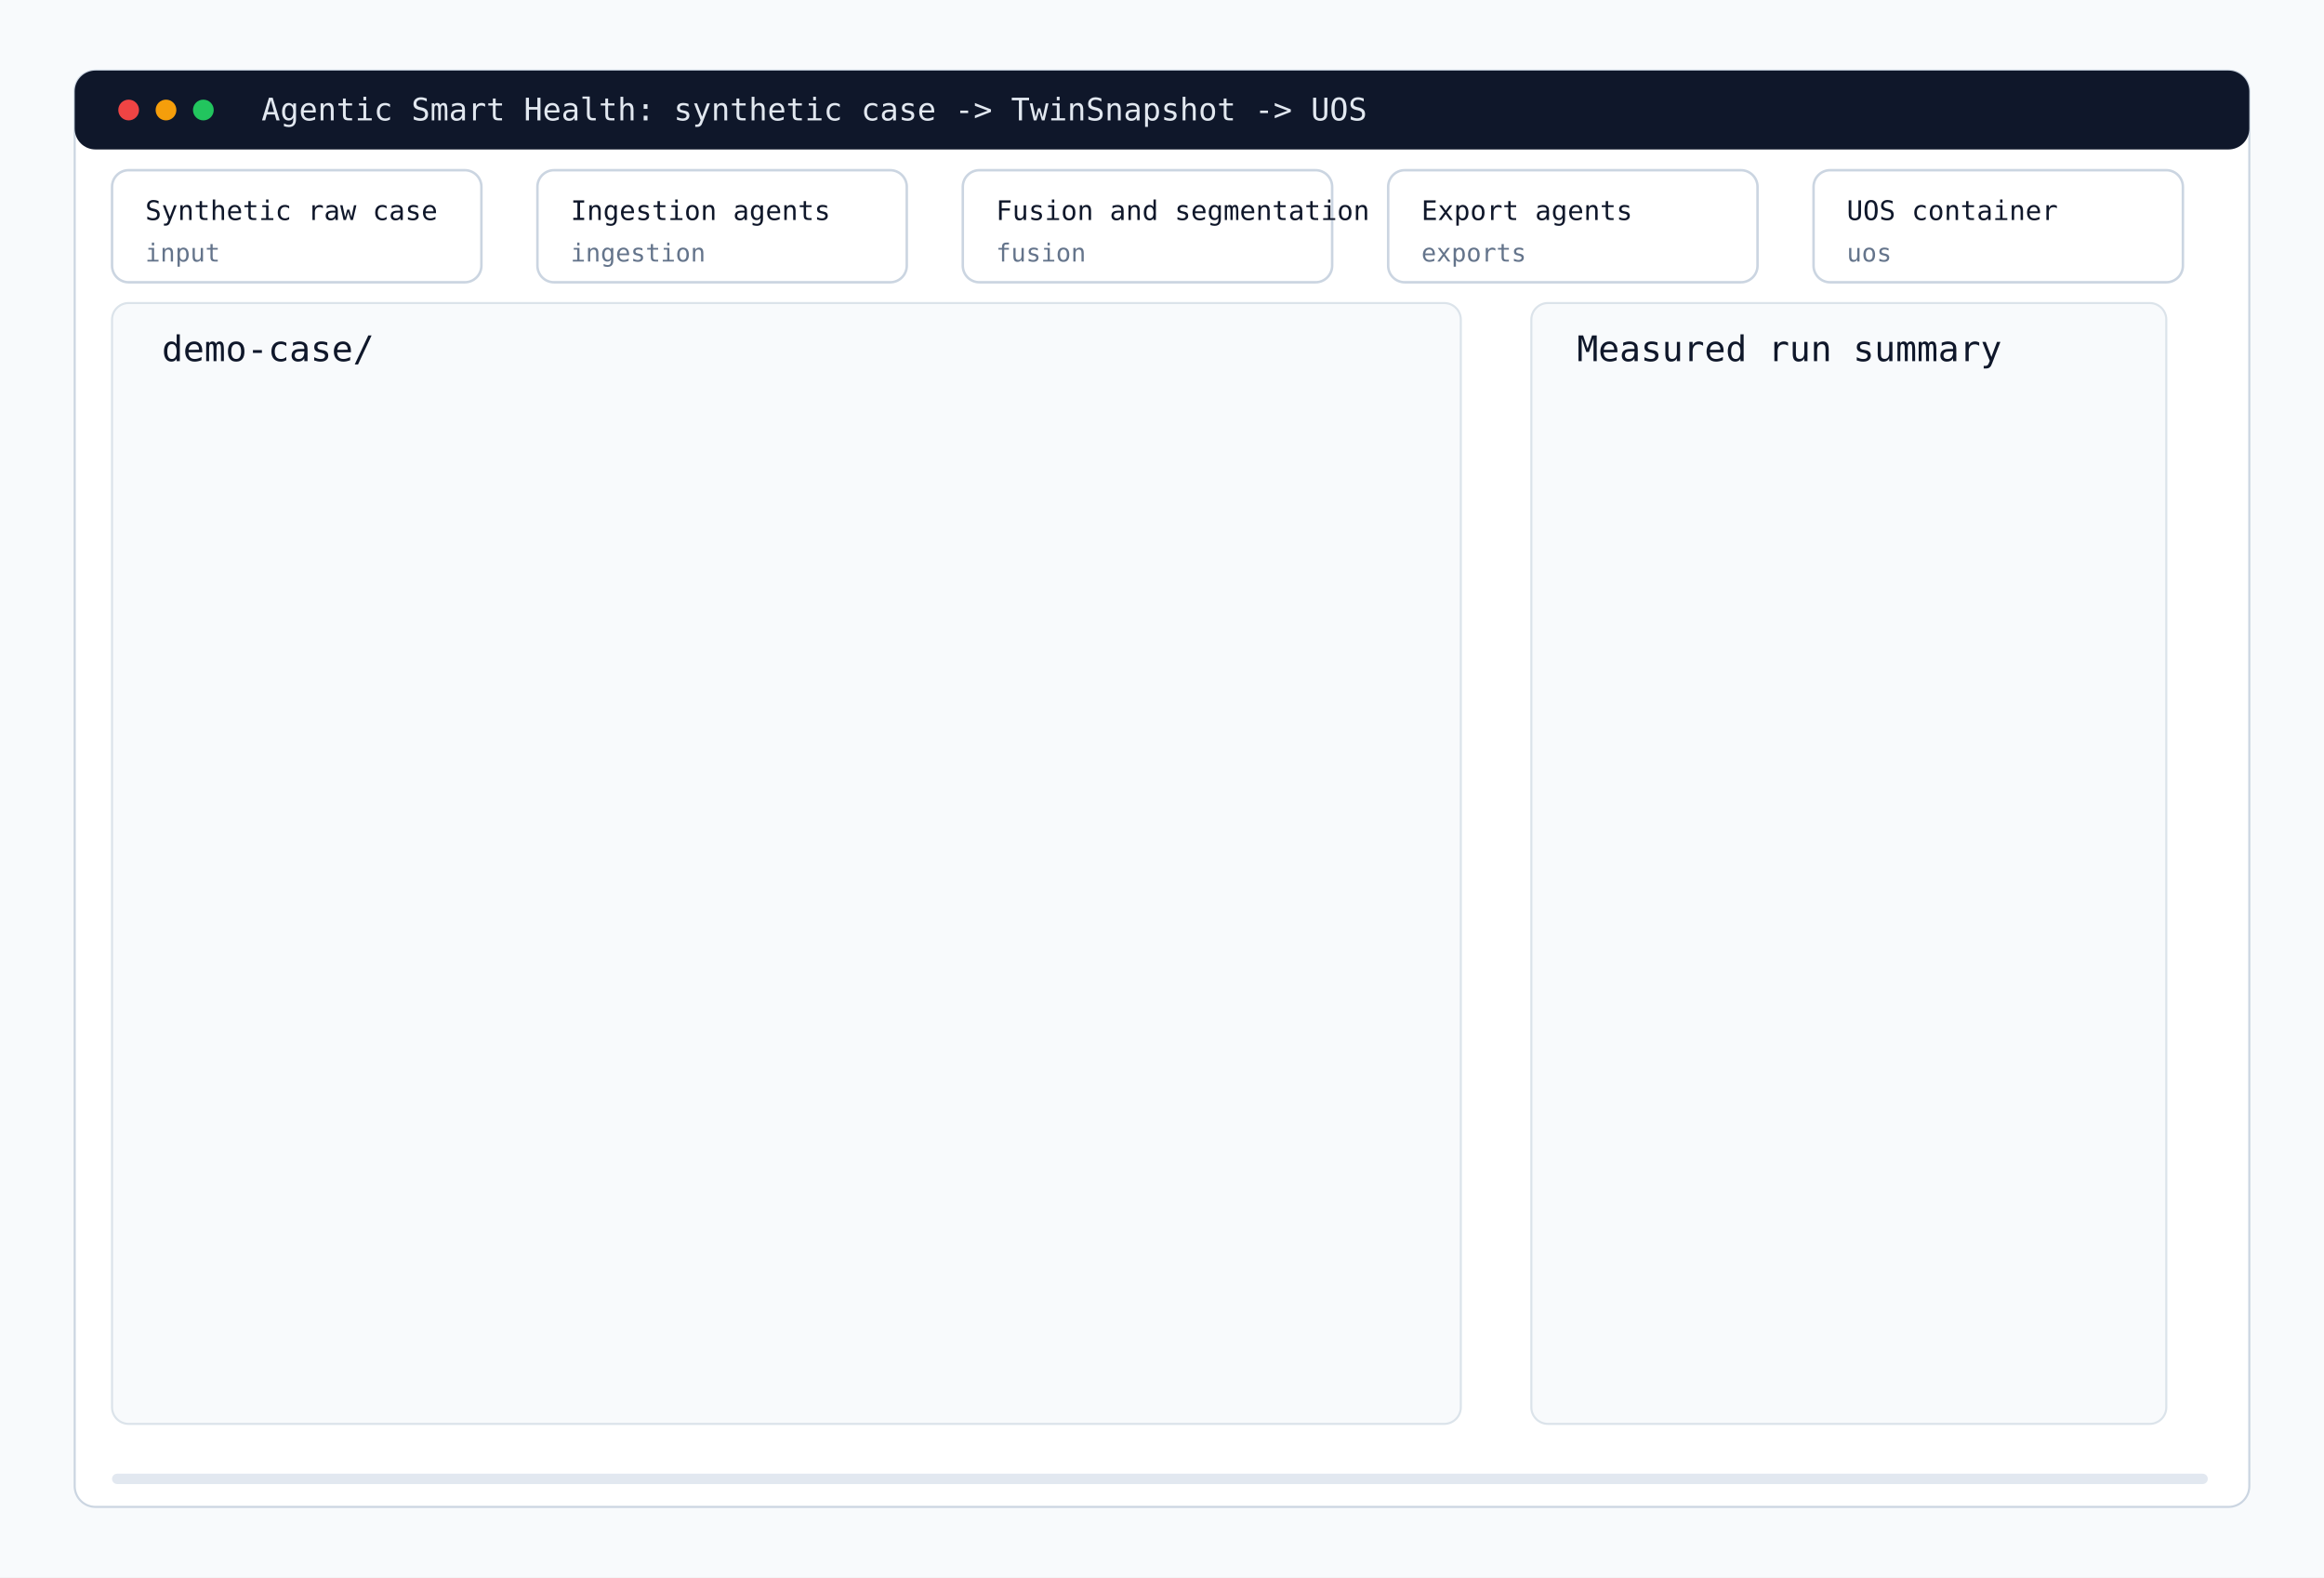
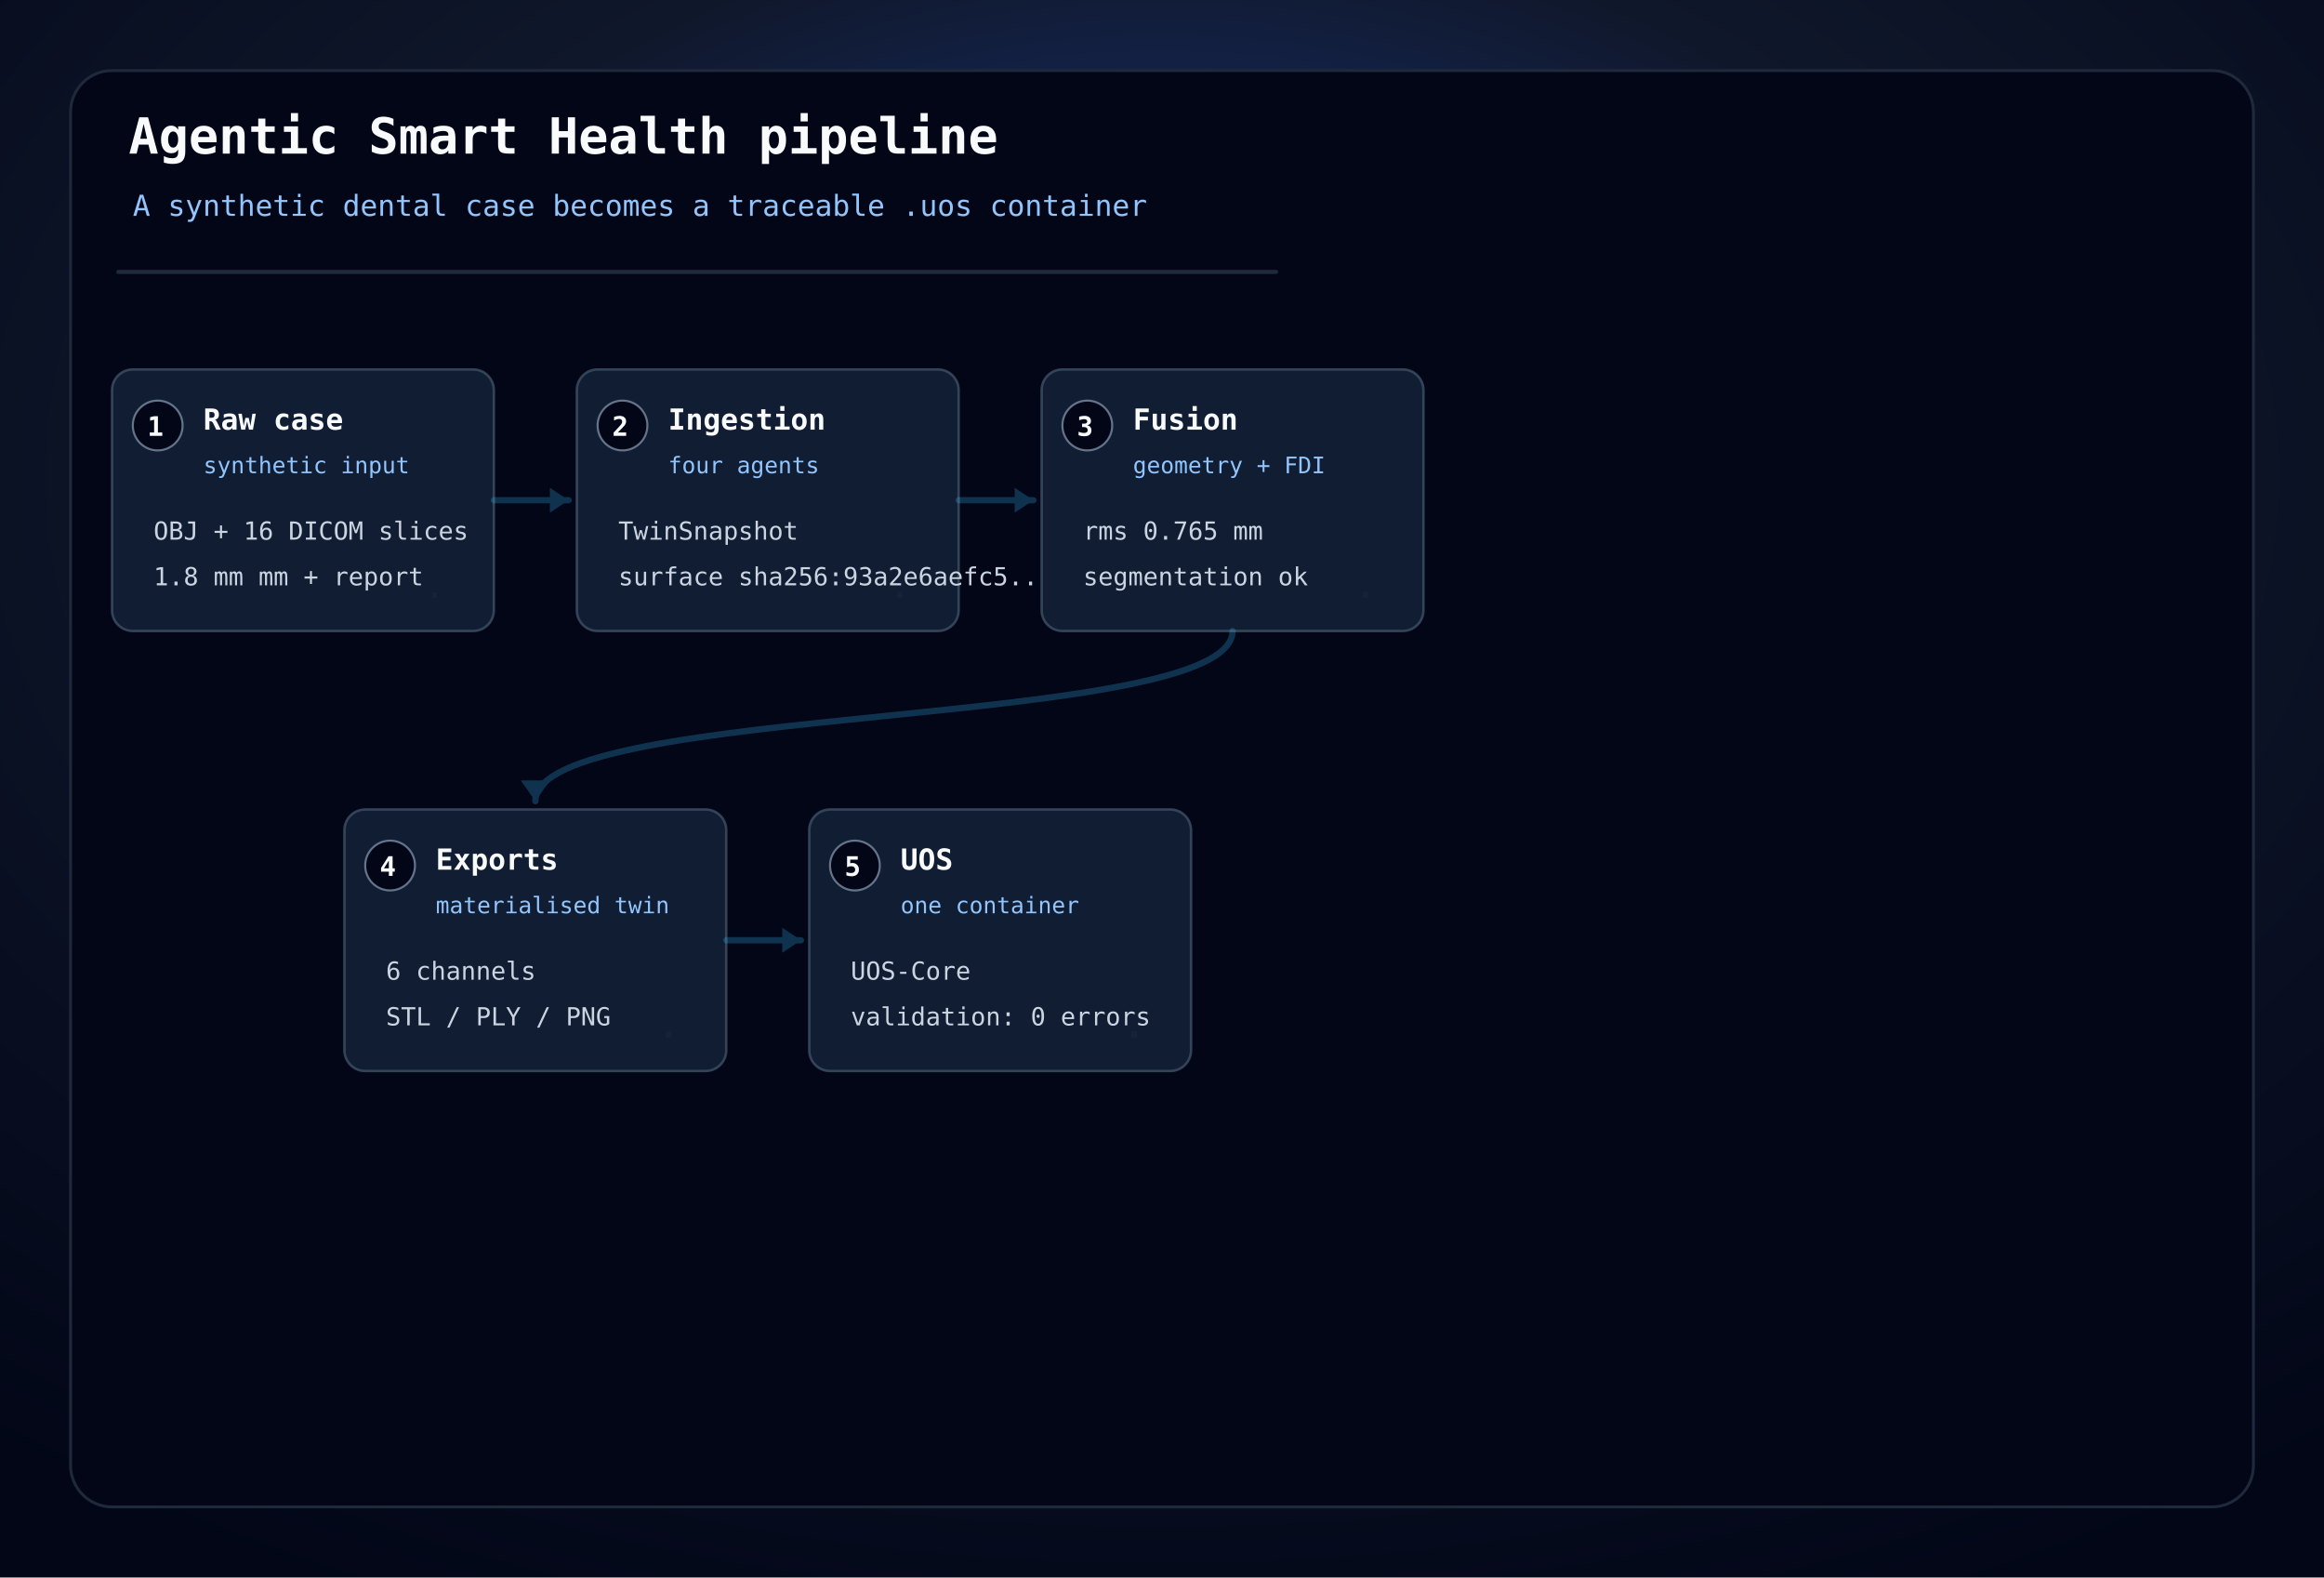
<svg xmlns="http://www.w3.org/2000/svg" viewBox="0 0 1120 760" role="img" aria-labelledby="title desc">
-   <rect width="1120" height="760" fill="#f8fafc" />
-   <rect x="36" y="34" width="1048" height="692" rx="10" fill="#ffffff" stroke="#cbd5e1" />
-   <rect x="36" y="34" width="1048" height="38" rx="10" fill="#0f172a" />
-   <circle cx="62" cy="53" r="5" fill="#ef4444" />
-   <circle cx="80" cy="53" r="5" fill="#f59e0b" />
-   <circle cx="98" cy="53" r="5" fill="#22c55e" />
-   <text x="126" y="58" font-family="ui-monospace, SFMono-Regular, Menlo, Consolas, monospace" font-size="15" fill="#e2e8f0">Agentic Smart Health: synthetic case -&gt; TwinSnapshot -&gt; UOS</text>
-   <rect x="54" y="146" width="650" height="540" rx="8" fill="#f8fafc" stroke="#dbe3ea" />
-   <rect x="738" y="146" width="306" height="540" rx="8" fill="#f8fafc" stroke="#dbe3ea" />
-   <text x="78" y="174" font-family="ui-monospace, SFMono-Regular, Menlo, Consolas, monospace" font-size="17" fill="#0f172a">demo-case/</text>
-   <text x="760" y="174" font-family="ui-monospace, SFMono-Regular, Menlo, Consolas, monospace" font-size="17" fill="#0f172a">Measured run summary</text>
-   <rect x="54" y="710" width="1010" height="5" rx="2.5" fill="#e2e8f0" />
-   <rect x="54" y="710" width="0" height="5" rx="2.5" fill="#2563eb">
-     <animate attributeName="width" from="0" to="1010" dur="18s" repeatCount="indefinite" />
+   <defs>
+     <radialGradient id="bg" cx="50%" cy="30%" r="80%">
+       <stop offset="0%" stop-color="#1e3a8a" />
+       <stop offset="45%" stop-color="#0f172a" />
+       <stop offset="100%" stop-color="#020617" />
+     </radialGradient>
+   </defs>
+   <rect width="1120" height="760" fill="url(#bg)" />
+   <rect x="34" y="34" width="1052" height="692" rx="20" fill="#020617" stroke="#1e293b" stroke-width="1.4" />
+   <text x="62" y="74" font-family="ui-monospace, SFMono-Regular, Menlo, Consolas, monospace" font-size="24" font-weight="800" fill="#f8fafc">Agentic Smart Health pipeline</text>
+   <text x="64" y="104" font-family="ui-monospace, SFMono-Regular, Menlo, Consolas, monospace" font-size="14" font-weight="500" fill="#93c5fd">A synthetic dental case becomes a traceable .uos container</text>
+   <rect x="56" y="130" width="560" height="2" rx="1" fill="#1e293b" />
+   <rect x="56" y="130" width="0" height="2" rx="1" fill="#38bdf8">
+     <animate attributeName="width" from="0" to="980" dur="20s" repeatCount="indefinite" />
  </rect>
  <g>
-     <rect x="54" y="82" width="178" height="54" rx="8" fill="#ffffff" stroke="#cbd5e1" stroke-width="1.2" />
-     <rect x="54" y="82" width="178" height="54" rx="8" fill="#dbeafe" opacity="0">
-       <animate attributeName="opacity" values="0;0.95;0" begin="0.0s" dur="3.2s" repeatCount="indefinite" />
+     <rect x="54" y="178" width="184" height="126" rx="10" fill="#0f172a" stroke="#334155" stroke-width="1.2" />
+     <rect x="54" y="178" width="184" height="126" rx="10" fill="#38bdf8" opacity="0.04">
+       <animate attributeName="opacity" values="0.04;0.04;0.82;0.82;0.04;0.04" keyTimes="0;0.005;0.022;0.13;0.95;1" dur="20s" repeatCount="indefinite" />
    </rect>
-     <text x="70" y="106" font-family="ui-monospace, SFMono-Regular, Menlo, Consolas, monospace" font-size="13" fill="#0f172a">Synthetic raw case</text>
-     <text x="70" y="126" font-family="ui-monospace, SFMono-Regular, Menlo, Consolas, monospace" font-size="12" fill="#64748b">input</text>
+     <circle cx="76" cy="205" r="12" fill="#020617" stroke="#64748b" />
+     <text x="71" y="210" font-family="ui-monospace, SFMono-Regular, Menlo, Consolas, monospace" font-size="13" font-weight="700" fill="#f8fafc">1</text>
+     <text x="98" y="207" font-family="ui-monospace, SFMono-Regular, Menlo, Consolas, monospace" font-size="14" font-weight="700" fill="#f8fafc">Raw case</text>
+     <text x="98" y="228" font-family="ui-monospace, SFMono-Regular, Menlo, Consolas, monospace" font-size="11" font-weight="500" fill="#93c5fd">synthetic input</text>
+     <text x="74" y="260" font-family="ui-monospace, SFMono-Regular, Menlo, Consolas, monospace" font-size="12" font-weight="500" fill="#cbd5e1">OBJ + 16 DICOM slices</text>
+     <text x="74" y="282" font-family="ui-monospace, SFMono-Regular, Menlo, Consolas, monospace" font-size="12" font-weight="500" fill="#cbd5e1">1.8 mm mm + report</text>
+     <circle cx="214" cy="205" r="4" fill="#22c55e" opacity="0">
+       <animate attributeName="opacity" values="0;0;1;1;0" begin="0.4s" dur="2.0s" repeatCount="indefinite" />
+     </circle>
+     <text x="204" y="288" font-family="ui-monospace, SFMono-Regular, Menlo,       Consolas, monospace" font-size="18" fill="#1e293b" opacity="0.42">.</text>
  </g>
  <g>
-     <rect x="259" y="82" width="178" height="54" rx="8" fill="#ffffff" stroke="#cbd5e1" stroke-width="1.2" />
-     <rect x="259" y="82" width="178" height="54" rx="8" fill="#dbeafe" opacity="0">
-       <animate attributeName="opacity" values="0;0.95;0" begin="3.2s" dur="3.2s" repeatCount="indefinite" />
+     <rect x="278" y="178" width="184" height="126" rx="10" fill="#0f172a" stroke="#334155" stroke-width="1.2" />
+     <rect x="278" y="178" width="184" height="126" rx="10" fill="#38bdf8" opacity="0.04">
+       <animate attributeName="opacity" values="0.04;0.04;0.82;0.82;0.04;0.04" keyTimes="0;0.18;0.198;0.305;0.95;1" dur="20s" repeatCount="indefinite" />
    </rect>
-     <text x="275" y="106" font-family="ui-monospace, SFMono-Regular, Menlo, Consolas, monospace" font-size="13" fill="#0f172a">Ingestion agents</text>
-     <text x="275" y="126" font-family="ui-monospace, SFMono-Regular, Menlo, Consolas, monospace" font-size="12" fill="#64748b">ingestion</text>
+     <circle cx="300" cy="205" r="12" fill="#020617" stroke="#64748b" />
+     <text x="295" y="210" font-family="ui-monospace, SFMono-Regular, Menlo, Consolas, monospace" font-size="13" font-weight="700" fill="#f8fafc">2</text>
+     <text x="322" y="207" font-family="ui-monospace, SFMono-Regular, Menlo, Consolas, monospace" font-size="14" font-weight="700" fill="#f8fafc">Ingestion</text>
+     <text x="322" y="228" font-family="ui-monospace, SFMono-Regular, Menlo, Consolas, monospace" font-size="11" font-weight="500" fill="#93c5fd">four agents</text>
+     <text x="298" y="260" font-family="ui-monospace, SFMono-Regular, Menlo, Consolas, monospace" font-size="12" font-weight="500" fill="#cbd5e1">TwinSnapshot</text>
+     <text x="298" y="282" font-family="ui-monospace, SFMono-Regular, Menlo, Consolas, monospace" font-size="12" font-weight="500" fill="#cbd5e1">surface sha256:93a2e6aefc5...</text>
+     <circle cx="438" cy="205" r="4" fill="#22c55e" opacity="0">
+       <animate attributeName="opacity" values="0;0;1;1;0" begin="3.9s" dur="2.0s" repeatCount="indefinite" />
+     </circle>
+     <text x="428" y="288" font-family="ui-monospace, SFMono-Regular, Menlo,       Consolas, monospace" font-size="19" fill="#1e293b" opacity="0.42">.</text>
  </g>
  <g>
-     <rect x="464" y="82" width="178" height="54" rx="8" fill="#ffffff" stroke="#cbd5e1" stroke-width="1.2" />
-     <rect x="464" y="82" width="178" height="54" rx="8" fill="#dbeafe" opacity="0">
-       <animate attributeName="opacity" values="0;0.95;0" begin="6.4s" dur="3.2s" repeatCount="indefinite" />
+     <rect x="502" y="178" width="184" height="126" rx="10" fill="#0f172a" stroke="#334155" stroke-width="1.2" />
+     <rect x="502" y="178" width="184" height="126" rx="10" fill="#38bdf8" opacity="0.04">
+       <animate attributeName="opacity" values="0.04;0.04;0.82;0.82;0.04;0.04" keyTimes="0;0.355;0.372;0.48;0.95;1" dur="20s" repeatCount="indefinite" />
    </rect>
-     <text x="480" y="106" font-family="ui-monospace, SFMono-Regular, Menlo, Consolas, monospace" font-size="13" fill="#0f172a">Fusion and segmentation</text>
-     <text x="480" y="126" font-family="ui-monospace, SFMono-Regular, Menlo, Consolas, monospace" font-size="12" fill="#64748b">fusion</text>
+     <circle cx="524" cy="205" r="12" fill="#020617" stroke="#64748b" />
+     <text x="519" y="210" font-family="ui-monospace, SFMono-Regular, Menlo, Consolas, monospace" font-size="13" font-weight="700" fill="#f8fafc">3</text>
+     <text x="546" y="207" font-family="ui-monospace, SFMono-Regular, Menlo, Consolas, monospace" font-size="14" font-weight="700" fill="#f8fafc">Fusion</text>
+     <text x="546" y="228" font-family="ui-monospace, SFMono-Regular, Menlo, Consolas, monospace" font-size="11" font-weight="500" fill="#93c5fd">geometry + FDI</text>
+     <text x="522" y="260" font-family="ui-monospace, SFMono-Regular, Menlo, Consolas, monospace" font-size="12" font-weight="500" fill="#cbd5e1">rms 0.765 mm</text>
+     <text x="522" y="282" font-family="ui-monospace, SFMono-Regular, Menlo, Consolas, monospace" font-size="12" font-weight="500" fill="#cbd5e1">segmentation ok</text>
+     <circle cx="662" cy="205" r="4" fill="#22c55e" opacity="0">
+       <animate attributeName="opacity" values="0;0;1;1;0" begin="7.4s" dur="2.0s" repeatCount="indefinite" />
+     </circle>
+     <text x="652" y="288" font-family="ui-monospace, SFMono-Regular, Menlo,       Consolas, monospace" font-size="20" fill="#1e293b" opacity="0.42">.</text>
  </g>
  <g>
-     <rect x="669" y="82" width="178" height="54" rx="8" fill="#ffffff" stroke="#cbd5e1" stroke-width="1.2" />
-     <rect x="669" y="82" width="178" height="54" rx="8" fill="#dbeafe" opacity="0">
-       <animate attributeName="opacity" values="0;0.95;0" begin="9.6s" dur="3.2s" repeatCount="indefinite" />
+     <rect x="166" y="390" width="184" height="126" rx="10" fill="#0f172a" stroke="#334155" stroke-width="1.2" />
+     <rect x="166" y="390" width="184" height="126" rx="10" fill="#38bdf8" opacity="0.04">
+       <animate attributeName="opacity" values="0.04;0.04;0.82;0.82;0.04;0.04" keyTimes="0;0.53;0.547;0.655;0.95;1" dur="20s" repeatCount="indefinite" />
    </rect>
-     <text x="685" y="106" font-family="ui-monospace, SFMono-Regular, Menlo, Consolas, monospace" font-size="13" fill="#0f172a">Export agents</text>
-     <text x="685" y="126" font-family="ui-monospace, SFMono-Regular, Menlo, Consolas, monospace" font-size="12" fill="#64748b">exports</text>
+     <circle cx="188" cy="417" r="12" fill="#020617" stroke="#64748b" />
+     <text x="183" y="422" font-family="ui-monospace, SFMono-Regular, Menlo, Consolas, monospace" font-size="13" font-weight="700" fill="#f8fafc">4</text>
+     <text x="210" y="419" font-family="ui-monospace, SFMono-Regular, Menlo, Consolas, monospace" font-size="14" font-weight="700" fill="#f8fafc">Exports</text>
+     <text x="210" y="440" font-family="ui-monospace, SFMono-Regular, Menlo, Consolas, monospace" font-size="11" font-weight="500" fill="#93c5fd">materialised twin</text>
+     <text x="186" y="472" font-family="ui-monospace, SFMono-Regular, Menlo, Consolas, monospace" font-size="12" font-weight="500" fill="#cbd5e1">6 channels</text>
+     <text x="186" y="494" font-family="ui-monospace, SFMono-Regular, Menlo, Consolas, monospace" font-size="12" font-weight="500" fill="#cbd5e1">STL / PLY / PNG</text>
+     <circle cx="326" cy="417" r="4" fill="#22c55e" opacity="0">
+       <animate attributeName="opacity" values="0;0;1;1;0" begin="10.9s" dur="2.0s" repeatCount="indefinite" />
+     </circle>
+     <text x="316" y="500" font-family="ui-monospace, SFMono-Regular, Menlo,       Consolas, monospace" font-size="21" fill="#1e293b" opacity="0.42">.</text>
  </g>
  <g>
-     <rect x="874" y="82" width="178" height="54" rx="8" fill="#ffffff" stroke="#cbd5e1" stroke-width="1.2" />
-     <rect x="874" y="82" width="178" height="54" rx="8" fill="#dbeafe" opacity="0">
-       <animate attributeName="opacity" values="0;0.95;0" begin="12.8s" dur="3.2s" repeatCount="indefinite" />
+     <rect x="390" y="390" width="184" height="126" rx="10" fill="#0f172a" stroke="#334155" stroke-width="1.2" />
+     <rect x="390" y="390" width="184" height="126" rx="10" fill="#38bdf8" opacity="0.04">
+       <animate attributeName="opacity" values="0.04;0.04;0.82;0.82;0.04;0.04" keyTimes="0;0.705;0.723;0.83;0.95;1" dur="20s" repeatCount="indefinite" />
    </rect>
-     <text x="890" y="106" font-family="ui-monospace, SFMono-Regular, Menlo, Consolas, monospace" font-size="13" fill="#0f172a">UOS container</text>
-     <text x="890" y="126" font-family="ui-monospace, SFMono-Regular, Menlo, Consolas, monospace" font-size="12" fill="#64748b">uos</text>
+     <circle cx="412" cy="417" r="12" fill="#020617" stroke="#64748b" />
+     <text x="407" y="422" font-family="ui-monospace, SFMono-Regular, Menlo, Consolas, monospace" font-size="13" font-weight="700" fill="#f8fafc">5</text>
+     <text x="434" y="419" font-family="ui-monospace, SFMono-Regular, Menlo, Consolas, monospace" font-size="14" font-weight="700" fill="#f8fafc">UOS</text>
+     <text x="434" y="440" font-family="ui-monospace, SFMono-Regular, Menlo, Consolas, monospace" font-size="11" font-weight="500" fill="#93c5fd">one container</text>
+     <text x="410" y="472" font-family="ui-monospace, SFMono-Regular, Menlo, Consolas, monospace" font-size="12" font-weight="500" fill="#cbd5e1">UOS-Core</text>
+     <text x="410" y="494" font-family="ui-monospace, SFMono-Regular, Menlo, Consolas, monospace" font-size="12" font-weight="500" fill="#cbd5e1">validation: 0 errors</text>
+     <circle cx="550" cy="417" r="4" fill="#22c55e" opacity="0">
+       <animate attributeName="opacity" values="0;0;1;1;0" begin="14.4s" dur="2.0s" repeatCount="indefinite" />
+     </circle>
+     <text x="540" y="500" font-family="ui-monospace, SFMono-Regular, Menlo,       Consolas, monospace" font-size="22" fill="#1e293b" opacity="0.42">.</text>
  </g>
-   <text x="82" y="190" opacity="0" font-family="ui-monospace, SFMono-Regular, Menlo, Consolas, monospace" font-size="15" font-weight="700" fill="#2563eb">0. Synthetic raw case<animate attributeName="opacity" values="0;0;1;1;0" keyTimes="0;0.006;0.025;0.94;1" dur="18s" repeatCount="indefinite" />
-     <animate attributeName="fill" values="#2563eb;#0f766e;#2563eb" begin="0.1s" dur="1.2s" repeatCount="indefinite" />
-   </text>
-   <text x="82" y="212" opacity="0" font-family="ui-monospace, SFMono-Regular, Menlo, Consolas, monospace" font-size="15" font-weight="500" fill="#334155">  input/scan_upper.obj<animate attributeName="opacity" values="0;0;1;1;0" keyTimes="0;0.012;0.032;0.94;1" dur="18s" repeatCount="indefinite" />
-     <animate attributeName="fill" values="#334155;#0f766e;#334155" begin="0.2s" dur="1.2s" repeatCount="indefinite" />
-   </text>
-   <text x="82" y="234" opacity="0" font-family="ui-monospace, SFMono-Regular, Menlo, Consolas, monospace" font-size="15" font-weight="500" fill="#334155">  input/cbct/16 DICOM slices<animate attributeName="opacity" values="0;0;1;1;0" keyTimes="0;0.019;0.038;0.94;1" dur="18s" repeatCount="indefinite" />
-     <animate attributeName="fill" values="#334155;#0f766e;#334155" begin="0.3s" dur="1.2s" repeatCount="indefinite" />
-   </text>
-   <text x="82" y="256" opacity="0" font-family="ui-monospace, SFMono-Regular, Menlo, Consolas, monospace" font-size="15" font-weight="500" fill="#334155">  input/informe.txt<animate attributeName="opacity" values="0;0;1;1;0" keyTimes="0;0.026;0.045;0.94;1" dur="18s" repeatCount="indefinite" />
-     <animate attributeName="fill" values="#334155;#0f766e;#334155" begin="0.5s" dur="1.2s" repeatCount="indefinite" />
-   </text>
-   <text x="82" y="278" opacity="0" font-family="ui-monospace, SFMono-Regular, Menlo, Consolas, monospace" font-size="15" font-weight="500" fill="#334155">  input/intraoral-photo/synthetic-smile.png<animate attributeName="opacity" values="0;0;1;1;0" keyTimes="0;0.032;0.052;0.94;1" dur="18s" repeatCount="indefinite" />
-     <animate attributeName="fill" values="#334155;#0f766e;#334155" begin="0.6s" dur="1.2s" repeatCount="indefinite" />
-   </text>
-   <text x="82" y="300" opacity="0" font-family="ui-monospace, SFMono-Regular, Menlo, Consolas, monospace" font-size="15" font-weight="700" fill="#2563eb">1. Ingestion agents<animate attributeName="opacity" values="0;0;1;1;0" keyTimes="0;0.183;0.203;0.94;1" dur="18s" repeatCount="indefinite" />
-     <animate attributeName="fill" values="#2563eb;#0f766e;#2563eb" begin="3.3s" dur="1.2s" repeatCount="indefinite" />
-   </text>
-   <text x="82" y="322" opacity="0" font-family="ui-monospace, SFMono-Regular, Menlo, Consolas, monospace" font-size="15" font-weight="500" fill="#334155">  01_ingestion/twin_snapshot.json<animate attributeName="opacity" values="0;0;1;1;0" keyTimes="0;0.19;0.209;0.94;1" dur="18s" repeatCount="indefinite" />
-     <animate attributeName="fill" values="#334155;#0f766e;#334155" begin="3.4s" dur="1.2s" repeatCount="indefinite" />
-   </text>
-   <text x="82" y="344" opacity="0" font-family="ui-monospace, SFMono-Regular, Menlo, Consolas, monospace" font-size="15" font-weight="500" fill="#334155">  01_ingestion/outcomes.json<animate attributeName="opacity" values="0;0;1;1;0" keyTimes="0;0.197;0.216;0.94;1" dur="18s" repeatCount="indefinite" />
-     <animate attributeName="fill" values="#334155;#0f766e;#334155" begin="3.5s" dur="1.2s" repeatCount="indefinite" />
-   </text>
-   <text x="82" y="366" opacity="0" font-family="ui-monospace, SFMono-Regular, Menlo, Consolas, monospace" font-size="15" font-weight="500" fill="#334155">  01_ingestion/artifacts/3 content-addressed blobs<animate attributeName="opacity" values="0;0;1;1;0" keyTimes="0;0.203;0.223;0.94;1" dur="18s" repeatCount="indefinite" />
-     <animate attributeName="fill" values="#334155;#0f766e;#334155" begin="3.7s" dur="1.2s" repeatCount="indefinite" />
-   </text>
-   <text x="82" y="388" opacity="0" font-family="ui-monospace, SFMono-Regular, Menlo, Consolas, monospace" font-size="15" font-weight="700" fill="#2563eb">2. Fusion and segmentation<animate attributeName="opacity" values="0;0;1;1;0" keyTimes="0;0.361;0.381;0.94;1" dur="18s" repeatCount="indefinite" />
-     <animate attributeName="fill" values="#2563eb;#0f766e;#2563eb" begin="6.5s" dur="1.2s" repeatCount="indefinite" />
-   </text>
-   <text x="82" y="410" opacity="0" font-family="ui-monospace, SFMono-Regular, Menlo, Consolas, monospace" font-size="15" font-weight="500" fill="#334155">  02_fusion/fusion.json<animate attributeName="opacity" values="0;0;1;1;0" keyTimes="0;0.368;0.387;0.94;1" dur="18s" repeatCount="indefinite" />
-     <animate attributeName="fill" values="#334155;#0f766e;#334155" begin="6.6s" dur="1.2s" repeatCount="indefinite" />
-   </text>
-   <text x="82" y="432" opacity="0" font-family="ui-monospace, SFMono-Regular, Menlo, Consolas, monospace" font-size="15" font-weight="500" fill="#334155">  02_fusion/segmentation.json<animate attributeName="opacity" values="0;0;1;1;0" keyTimes="0;0.374;0.394;0.94;1" dur="18s" repeatCount="indefinite" />
-     <animate attributeName="fill" values="#334155;#0f766e;#334155" begin="6.7s" dur="1.2s" repeatCount="indefinite" />
-   </text>
-   <text x="82" y="454" opacity="0" font-family="ui-monospace, SFMono-Regular, Menlo, Consolas, monospace" font-size="15" font-weight="700" fill="#2563eb">3. Export agents<animate attributeName="opacity" values="0;0;1;1;0" keyTimes="0;0.539;0.558;0.94;1" dur="18s" repeatCount="indefinite" />
-     <animate attributeName="fill" values="#2563eb;#0f766e;#2563eb" begin="9.7s" dur="1.2s" repeatCount="indefinite" />
-   </text>
-   <text x="82" y="476" opacity="0" font-family="ui-monospace, SFMono-Regular, Menlo, Consolas, monospace" font-size="15" font-weight="500" fill="#334155">  03_exports/acq-README.stl<animate attributeName="opacity" values="0;0;1;1;0" keyTimes="0;0.546;0.565;0.94;1" dur="18s" repeatCount="indefinite" />
-     <animate attributeName="fill" values="#334155;#0f766e;#334155" begin="9.8s" dur="1.2s" repeatCount="indefinite" />
-   </text>
-   <text x="82" y="498" opacity="0" font-family="ui-monospace, SFMono-Regular, Menlo, Consolas, monospace" font-size="15" font-weight="500" fill="#334155">  03_exports/acq-README.ply<animate attributeName="opacity" values="0;0;1;1;0" keyTimes="0;0.552;0.572;0.94;1" dur="18s" repeatCount="indefinite" />
-     <animate attributeName="fill" values="#334155;#0f766e;#334155" begin="9.9s" dur="1.2s" repeatCount="indefinite" />
-   </text>
-   <text x="82" y="520" opacity="0" font-family="ui-monospace, SFMono-Regular, Menlo, Consolas, monospace" font-size="15" font-weight="500" fill="#334155">  03_exports/acq-README-visor/<animate attributeName="opacity" values="0;0;1;1;0" keyTimes="0;0.559;0.578;0.94;1" dur="18s" repeatCount="indefinite" />
-     <animate attributeName="fill" values="#334155;#0f766e;#334155" begin="10.1s" dur="1.2s" repeatCount="indefinite" />
-   </text>
-   <text x="82" y="542" opacity="0" font-family="ui-monospace, SFMono-Regular, Menlo, Consolas, monospace" font-size="15" font-weight="500" fill="#334155">  03_exports/render/<animate attributeName="opacity" values="0;0;1;1;0" keyTimes="0;0.566;0.585;0.94;1" dur="18s" repeatCount="indefinite" />
-     <animate attributeName="fill" values="#334155;#0f766e;#334155" begin="10.2s" dur="1.2s" repeatCount="indefinite" />
-   </text>
-   <text x="82" y="564" opacity="0" font-family="ui-monospace, SFMono-Regular, Menlo, Consolas, monospace" font-size="15" font-weight="500" fill="#334155">  03_exports/exports.json<animate attributeName="opacity" values="0;0;1;1;0" keyTimes="0;0.572;0.592;0.94;1" dur="18s" repeatCount="indefinite" />
-     <animate attributeName="fill" values="#334155;#0f766e;#334155" begin="10.3s" dur="1.2s" repeatCount="indefinite" />
-   </text>
-   <text x="82" y="586" opacity="0" font-family="ui-monospace, SFMono-Regular, Menlo, Consolas, monospace" font-size="15" font-weight="700" fill="#2563eb">4. UOS container<animate attributeName="opacity" values="0;0;1;1;0" keyTimes="0;0.717;0.736;0.94;1" dur="18s" repeatCount="indefinite" />
-     <animate attributeName="fill" values="#2563eb;#0f766e;#2563eb" begin="12.9s" dur="1.2s" repeatCount="indefinite" />
-   </text>
-   <text x="82" y="608" opacity="0" font-family="ui-monospace, SFMono-Regular, Menlo, Consolas, monospace" font-size="15" font-weight="500" fill="#334155">  04_uos/acq-README.uos<animate attributeName="opacity" values="0;0;1;1;0" keyTimes="0;0.723;0.743;0.94;1" dur="18s" repeatCount="indefinite" />
-     <animate attributeName="fill" values="#334155;#0f766e;#334155" begin="13.0s" dur="1.2s" repeatCount="indefinite" />
-   </text>
-   <text x="82" y="630" opacity="0" font-family="ui-monospace, SFMono-Regular, Menlo, Consolas, monospace" font-size="15" font-weight="500" fill="#334155">  04_uos/manifest.json<animate attributeName="opacity" values="0;0;1;1;0" keyTimes="0;0.73;0.749;0.94;1" dur="18s" repeatCount="indefinite" />
-     <animate attributeName="fill" values="#334155;#0f766e;#334155" begin="13.1s" dur="1.2s" repeatCount="indefinite" />
-   </text>
-   <text x="82" y="652" opacity="0" font-family="ui-monospace, SFMono-Regular, Menlo, Consolas, monospace" font-size="15" font-weight="500" fill="#334155">  04_uos/validation.txt<animate attributeName="opacity" values="0;0;1;1;0" keyTimes="0;0.737;0.756;0.94;1" dur="18s" repeatCount="indefinite" />
-     <animate attributeName="fill" values="#334155;#0f766e;#334155" begin="13.3s" dur="1.2s" repeatCount="indefinite" />
-   </text>
-   <g opacity="0">
-     <animate attributeName="opacity" values="0;0;1;1;0" keyTimes="0;0.006;0.025;0.94;1" dur="18s" repeatCount="indefinite" />
-     <text x="760" y="198" font-family="ui-monospace, SFMono-Regular, Menlo, Consolas, monospace" font-size="14" fill="#0f172a">0. Synthetic raw case</text>
-     <text x="778" y="220" font-family="ui-monospace, SFMono-Regular, Menlo, Consolas, monospace" font-size="13" fill="#475569">- public synthetic data</text>
-     <text x="778" y="238" font-family="ui-monospace, SFMono-Regular, Menlo, Consolas, monospace" font-size="13" fill="#475569">- CBCT spacing 1.8 mm</text>
-     <text x="778" y="256" font-family="ui-monospace, SFMono-Regular, Menlo, Consolas, monospace" font-size="13" fill="#475569">- no patient file enters git</text>
+   <g opacity="0.25">
+     <animate attributeName="opacity" values="0.04;0.04;0.82;0.82;0.04;0.04" keyTimes="0;0.18;0.198;0.305;0.95;1" dur="20s" repeatCount="indefinite" />
+     <line x1="238" y1="241" x2="274" y2="241" stroke="#38bdf8" stroke-width="3" stroke-linecap="round" />
+     <path d="M 274 241 l -9 -6 v 12 z" fill="#38bdf8" />
+   </g>
+   <g opacity="0.25">
+     <animate attributeName="opacity" values="0.04;0.04;0.82;0.82;0.04;0.04" keyTimes="0;0.355;0.372;0.48;0.95;1" dur="20s" repeatCount="indefinite" />
+     <line x1="462" y1="241" x2="498" y2="241" stroke="#38bdf8" stroke-width="3" stroke-linecap="round" />
+     <path d="M 498 241 l -9 -6 v 12 z" fill="#38bdf8" />
+   </g>
+   <g opacity="0.25">
+     <animate attributeName="opacity" values="0.04;0.04;0.82;0.82;0.04;0.04" keyTimes="0;0.53;0.547;0.655;0.95;1" dur="20s" repeatCount="indefinite" />
+     <path d="M 594 304 C 594 352 258 338 258 386" fill="none" stroke="#38bdf8" stroke-width="3" stroke-linecap="round" />
+     <path d="M 258 386 l -7 -10 h 14 z" fill="#38bdf8" />
+   </g>
+   <g opacity="0.25">
+     <animate attributeName="opacity" values="0.04;0.04;0.82;0.82;0.04;0.04" keyTimes="0;0.705;0.723;0.83;0.95;1" dur="20s" repeatCount="indefinite" />
+     <line x1="350" y1="453" x2="386" y2="453" stroke="#38bdf8" stroke-width="3" stroke-linecap="round" />
+     <path d="M 386 453 l -9 -6 v 12 z" fill="#38bdf8" />
  </g>
  <g opacity="0">
-     <animate attributeName="opacity" values="0;0;1;1;0" keyTimes="0;0.183;0.203;0.94;1" dur="18s" repeatCount="indefinite" />
-     <text x="760" y="286" font-family="ui-monospace, SFMono-Regular, Menlo, Consolas, monospace" font-size="14" fill="#0f172a">1. Ingestion agents</text>
-     <text x="778" y="308" font-family="ui-monospace, SFMono-Regular, Menlo, Consolas, monospace" font-size="13" fill="#475569">- mesh-agent / cbct-agent / report-</text>
-     <text x="778" y="326" font-family="ui-monospace, SFMono-Regular, Menlo, Consolas, monospace" font-size="13" fill="#475569">  agent / image-agent</text>
-     <text x="778" y="344" font-family="ui-monospace, SFMono-Regular, Menlo, Consolas, monospace" font-size="13" fill="#475569">- surface_ref sha256:93a2e6aefc5...</text>
-     <text x="778" y="362" font-family="ui-monospace, SFMono-Regular, Menlo, Consolas, monospace" font-size="13" fill="#475569">- gaussian_field_ref</text>
-     <text x="778" y="380" font-family="ui-monospace, SFMono-Regular, Menlo, Consolas, monospace" font-size="13" fill="#475569">  sha256:761256ab1d1...</text>
+     <animate attributeName="opacity" values="0;0;1;1;0" keyTimes="0;0.715;0.733;0.94;1" dur="20s" repeatCount="indefinite" />
+     <rect x="660" y="162" width="420" height="354" rx="14" fill="#020617" stroke="#38bdf8" stroke-width="1.4" />
+     <rect x="660" y="162" width="420" height="42" rx="14" fill="#0f172a" />
+     <circle cx="684" cy="183" r="5" fill="#ef4444" />
+     <circle cx="704" cy="183" r="5" fill="#f59e0b" />
+     <circle cx="724" cy="183" r="5" fill="#22c55e" />
+     <text x="748" y="188" font-family="ui-monospace, SFMono-Regular, Menlo, Consolas, monospace" font-size="14" font-weight="700" fill="#e5e7eb">demo-case/04_uos</text>
+     <g opacity="0">
+       <animate attributeName="opacity" values="0;0;1;1;0" keyTimes="0;0.73;0.748;0.94;1" dur="20s" repeatCount="indefinite" />
+       <rect x="690" y="230" width="360" height="34" rx="6" fill="#111827" stroke="#1f2937" />
+       <text x="710" y="252" font-family="ui-monospace, SFMono-Regular, Menlo, Consolas, monospace" font-size="14" font-weight="700" fill="#e5e7eb">acq-README.uos</text>
+       <text x="905" y="252" font-family="ui-monospace, SFMono-Regular, Menlo, Consolas, monospace" font-size="12" font-weight="500" fill="#7dd3fc">745 KB</text>
+     </g>
+     <g opacity="0">
+       <animate attributeName="opacity" values="0;0;1;1;0" keyTimes="0;0.745;0.762;0.94;1" dur="20s" repeatCount="indefinite" />
+       <rect x="690" y="282" width="360" height="34" rx="6" fill="#111827" stroke="#1f2937" />
+       <text x="710" y="304" font-family="ui-monospace, SFMono-Regular, Menlo, Consolas, monospace" font-size="14" font-weight="700" fill="#e5e7eb">manifest.json</text>
+       <text x="905" y="304" font-family="ui-monospace, SFMono-Regular, Menlo, Consolas, monospace" font-size="12" font-weight="500" fill="#7dd3fc">10.5 KB</text>
+     </g>
+     <g opacity="0">
+       <animate attributeName="opacity" values="0;0;1;1;0" keyTimes="0;0.76;0.777;0.94;1" dur="20s" repeatCount="indefinite" />
+       <rect x="690" y="334" width="360" height="34" rx="6" fill="#111827" stroke="#1f2937" />
+       <text x="710" y="356" font-family="ui-monospace, SFMono-Regular, Menlo, Consolas, monospace" font-size="14" font-weight="700" fill="#e5e7eb">validation.txt</text>
+       <text x="905" y="356" font-family="ui-monospace, SFMono-Regular, Menlo, Consolas, monospace" font-size="12" font-weight="500" fill="#7dd3fc">0 errors</text>
+     </g>
+     <g opacity="0">
+       <animate attributeName="opacity" values="0;0;1;1;0" keyTimes="0;0.775;0.792;0.94;1" dur="20s" repeatCount="indefinite" />
+       <rect x="690" y="404" width="360" height="70" rx="8" fill="#052e2b" stroke="#0f766e" />
+       <text x="714" y="433" font-family="ui-monospace, SFMono-Regular, Menlo, Consolas, monospace" font-size="15" font-weight="700" fill="#ccfbf1">UOS-Core</text>
+       <text x="714" y="458" font-family="ui-monospace, SFMono-Regular, Menlo, Consolas, monospace" font-size="13" font-weight="500" fill="#99f6e4">8 views · 3 external acquired assets</text>
+     </g>
  </g>
  <g opacity="0">
-     <animate attributeName="opacity" values="0;0;1;1;0" keyTimes="0;0.361;0.381;0.94;1" dur="18s" repeatCount="indefinite" />
-     <text x="760" y="410" font-family="ui-monospace, SFMono-Regular, Menlo, Consolas, monospace" font-size="14" fill="#0f172a">2. Fusion and segmentation</text>
-     <text x="778" y="432" font-family="ui-monospace, SFMono-Regular, Menlo, Consolas, monospace" font-size="13" fill="#475569">- geometric-fusion-agent ok</text>
-     <text x="778" y="450" font-family="ui-monospace, SFMono-Regular, Menlo, Consolas, monospace" font-size="13" fill="#475569">- rms_error_mm 0.765</text>
-     <text x="778" y="468" font-family="ui-monospace, SFMono-Regular, Menlo, Consolas, monospace" font-size="13" fill="#475569">- segmentation-agent ok</text>
-   </g>
-   <g opacity="0">
-     <animate attributeName="opacity" values="0;0;1;1;0" keyTimes="0;0.539;0.558;0.94;1" dur="18s" repeatCount="indefinite" />
-     <text x="760" y="498" font-family="ui-monospace, SFMono-Regular, Menlo, Consolas, monospace" font-size="14" fill="#0f172a">3. Export agents</text>
-     <text x="778" y="520" font-family="ui-monospace, SFMono-Regular, Menlo, Consolas, monospace" font-size="13" fill="#475569">- 6 export channels wrote files</text>
-     <text x="778" y="538" font-family="ui-monospace, SFMono-Regular, Menlo, Consolas, monospace" font-size="13" fill="#475569">- reversible true</text>
-     <text x="778" y="556" font-family="ui-monospace, SFMono-Regular, Menlo, Consolas, monospace" font-size="13" fill="#475569">- STL / PLY / PNG / viewer package /</text>
-     <text x="778" y="574" font-family="ui-monospace, SFMono-Regular, Menlo, Consolas, monospace" font-size="13" fill="#475569">  UOS</text>
-   </g>
-   <g opacity="0">
-     <animate attributeName="opacity" values="0;0;1;1;0" keyTimes="0;0.717;0.736;0.94;1" dur="18s" repeatCount="indefinite" />
-     <text x="760" y="604" font-family="ui-monospace, SFMono-Regular, Menlo, Consolas, monospace" font-size="14" fill="#0f172a">4. UOS container</text>
-     <text x="778" y="626" font-family="ui-monospace, SFMono-Regular, Menlo, Consolas, monospace" font-size="13" fill="#475569">- levels UOS-Core</text>
-     <text x="778" y="644" font-family="ui-monospace, SFMono-Regular, Menlo, Consolas, monospace" font-size="13" fill="#475569">- errors 0</text>
-     <text x="778" y="662" font-family="ui-monospace, SFMono-Regular, Menlo, Consolas, monospace" font-size="13" fill="#475569">- views 8</text>
+     <animate attributeName="opacity" values="0;0;1;1;0" keyTimes="0;0.81;0.828;0.94;1" dur="20s" repeatCount="indefinite" />
+     <rect x="166" y="586" width="884" height="58" rx="12" fill="#0f172a" stroke="#334155" />
+     <text x="194" y="621" font-family="ui-monospace, SFMono-Regular, Menlo, Consolas, monospace" font-size="15" font-weight="700" fill="#e0f2fe">Final artifact: one .uos file carrying scene, provenance, relations and validation state</text>
  </g>
</svg>
